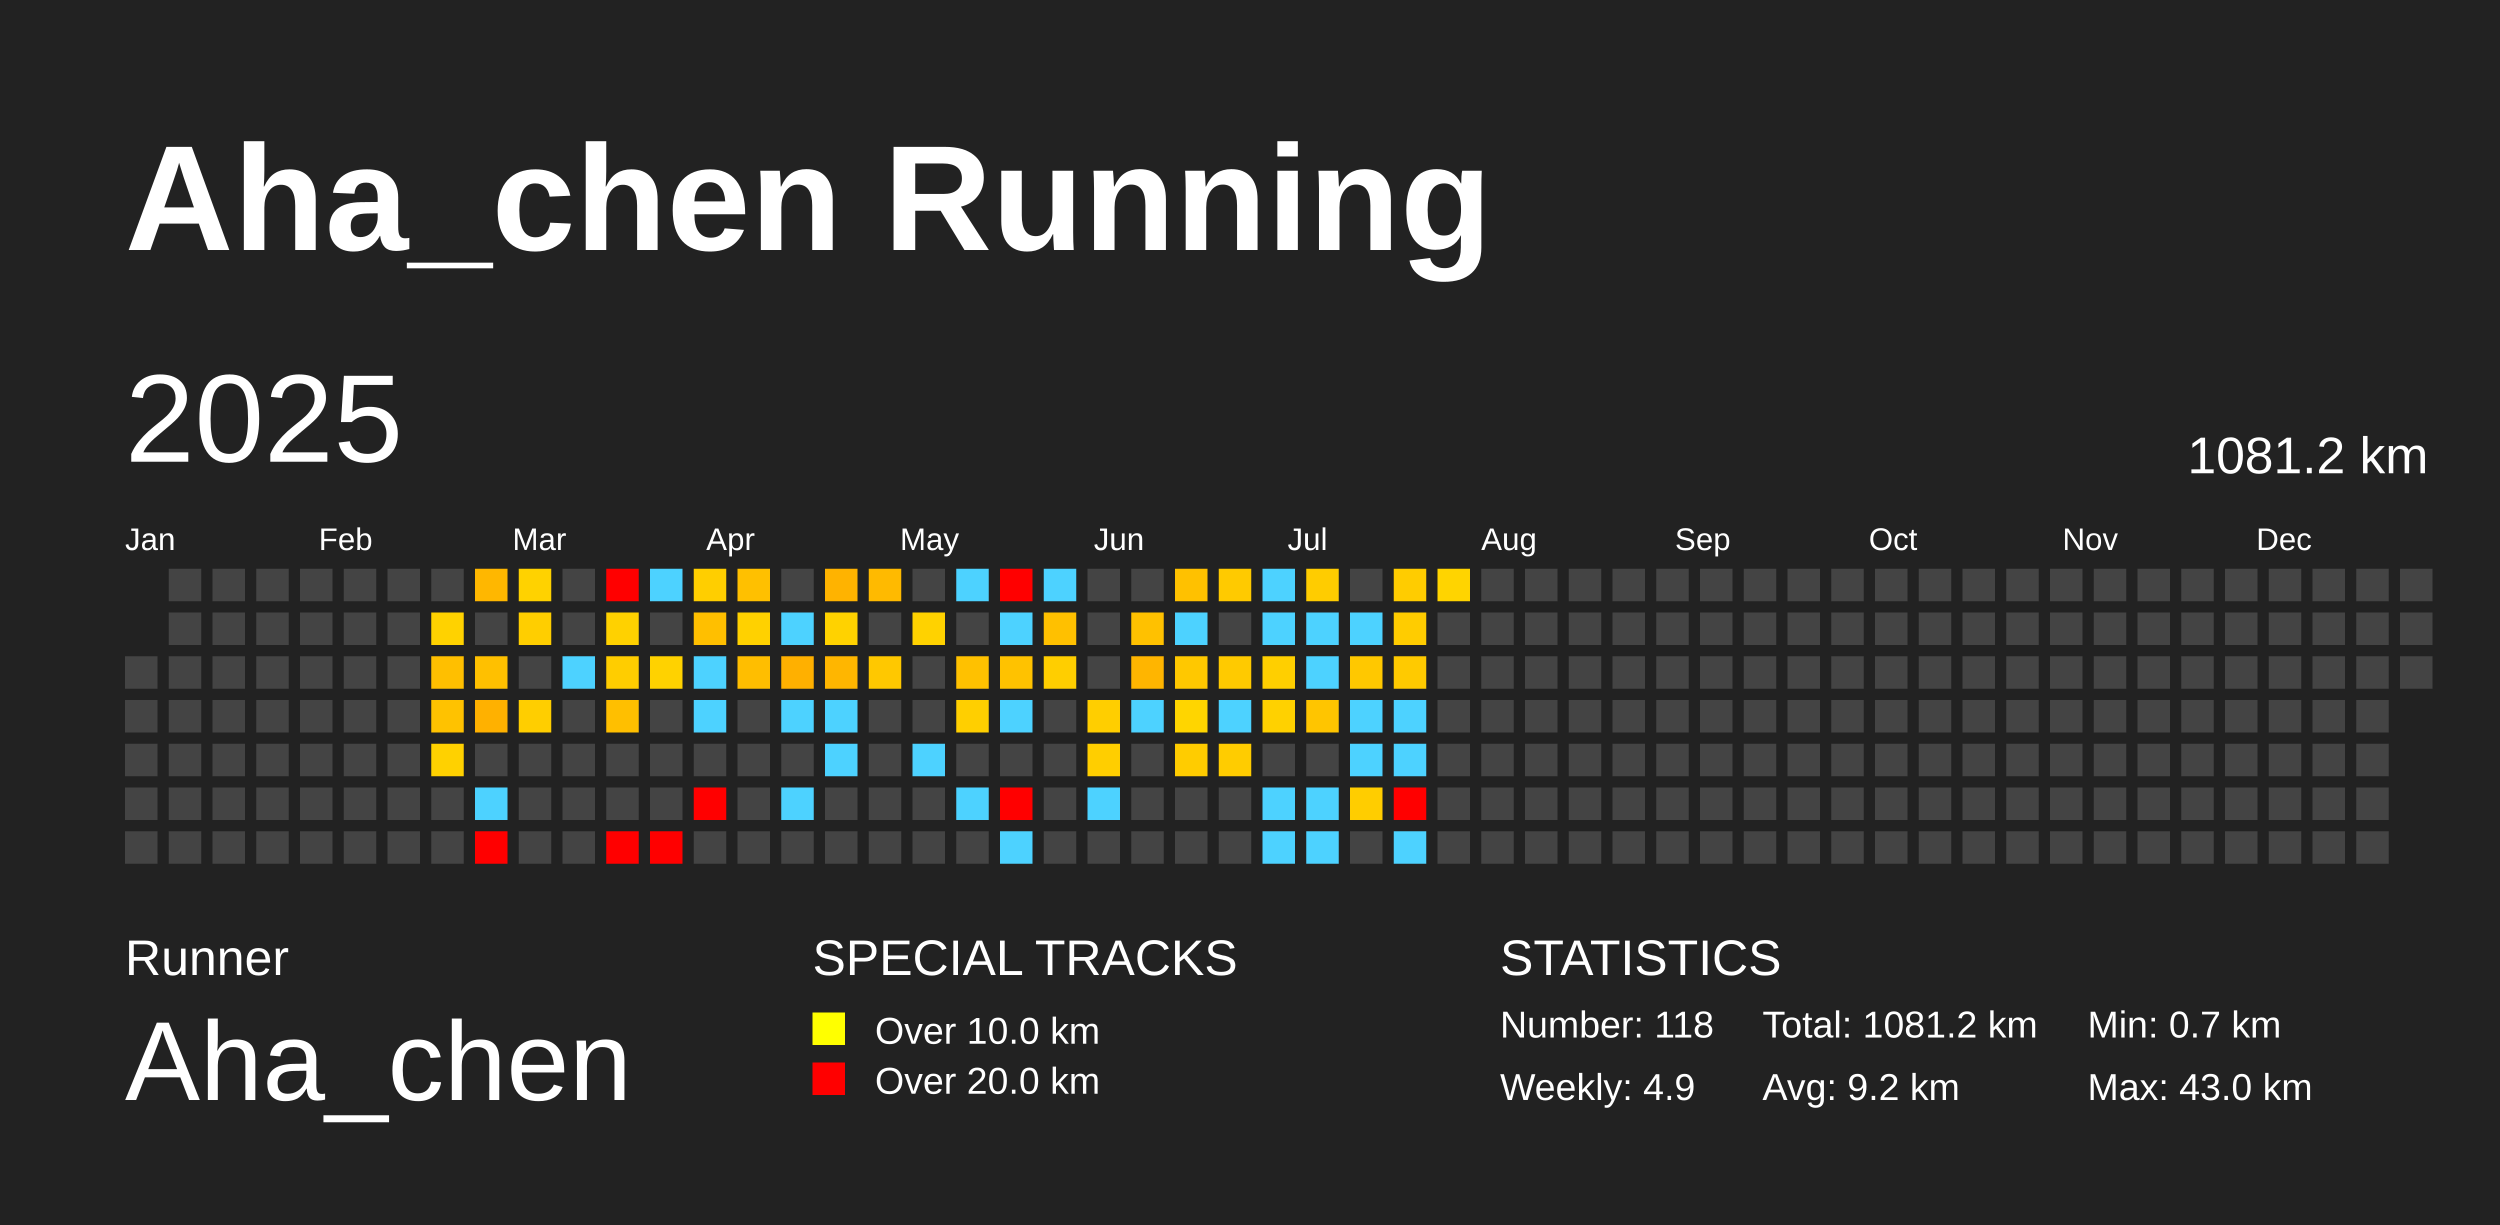
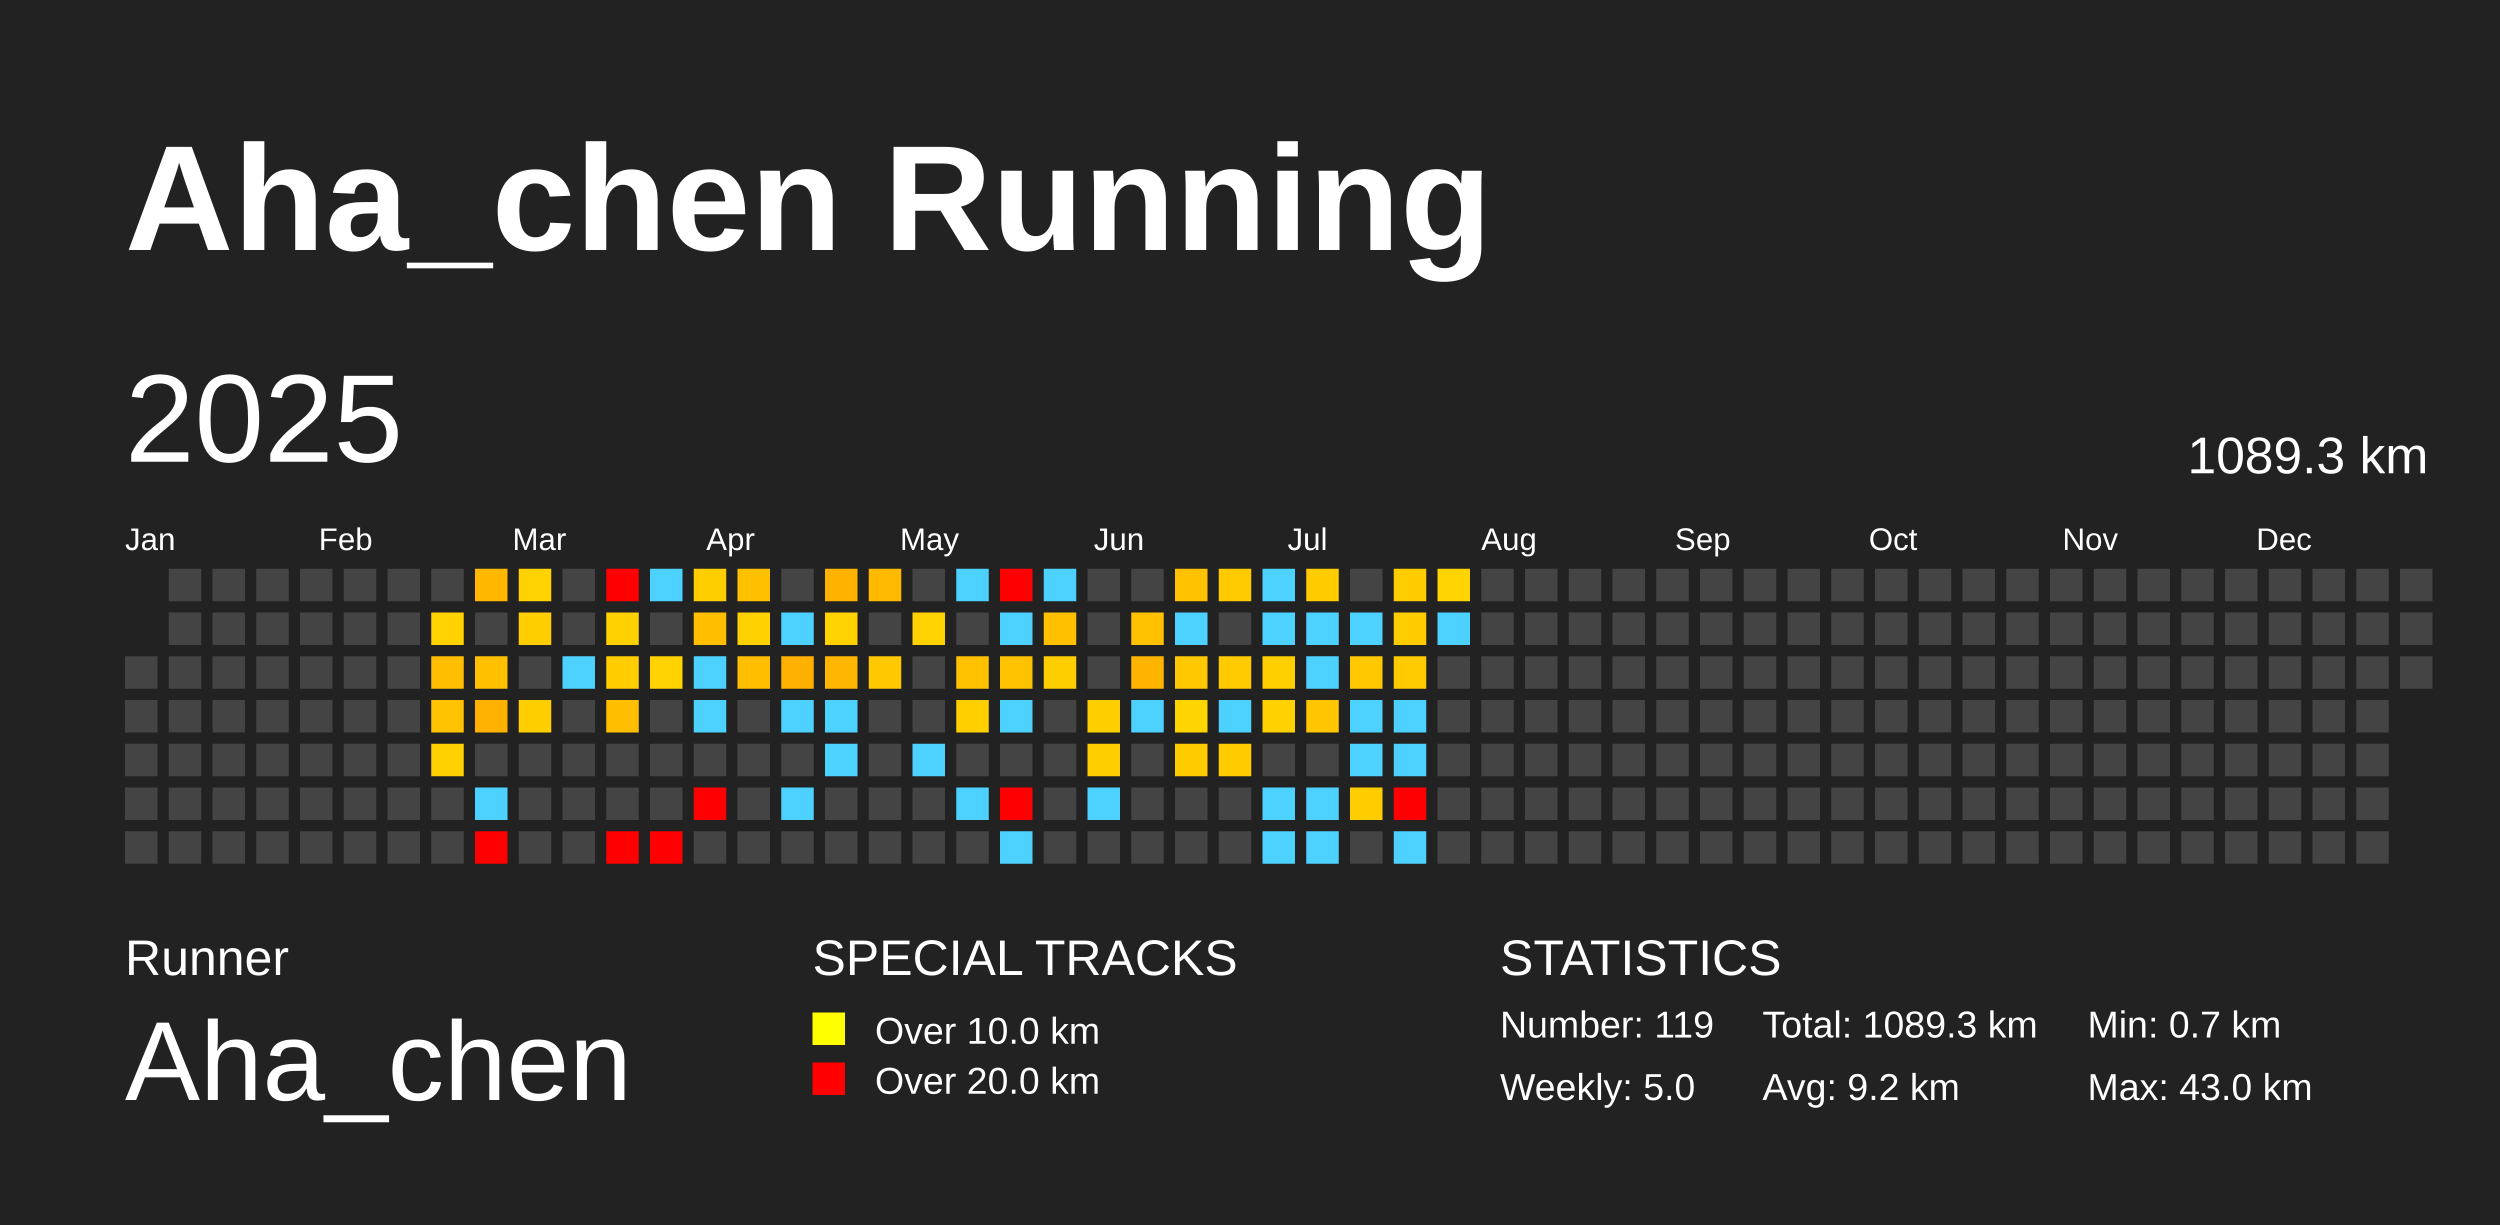
<svg xmlns="http://www.w3.org/2000/svg" baseProfile="full" height="98mm" version="1.1" viewBox="0,0,200,98" width="200mm">
  <defs />
  <rect fill="#222222" height="98" width="200" x="0" y="0" />
  <text fill="#FFFFFF" style="font-size:12px; font-family:Arial; font-weight:bold;" x="10" y="20">Aha_chen Running</text>
  <text fill="#FFFFFF" style="font-size:4px; font-family:Arial" x="10" y="78">Runner</text>
  <text fill="#FFFFFF" style="font-size:9px; font-family:Arial" x="10" y="88">Aha_chen</text>
  <text fill="#FFFFFF" style="font-size:4px; font-family:Arial" x="65" y="78">SPECIAL TRACKS</text>
  <rect fill="yellow" height="2.6" width="2.6" x="65" y="81" />
  <text fill="#FFFFFF" style="font-size:3px; font-family:Arial" x="70" y="83.5">Over 10.0 km</text>
  <rect fill="red" height="2.6" width="2.6" x="65" y="85" />
  <text fill="#FFFFFF" style="font-size:3px; font-family:Arial" x="70" y="87.5">Over 20.0 km</text>
  <text fill="#FFFFFF" style="font-size:4px; font-family:Arial" x="120" y="78">STATISTICS</text>
-   <text fill="#FFFFFF" style="font-size:3px; font-family:Arial" x="120" y="83">Number: 118</text>
-   <text fill="#FFFFFF" style="font-size:3px; font-family:Arial" x="120" y="88">Weekly: 4.9</text>
-   <text fill="#FFFFFF" style="font-size:3px; font-family:Arial" x="141" y="83">Total: 1081.2 km</text>
+   <text fill="#FFFFFF" style="font-size:3px; font-family:Arial" x="120" y="83">Number: 119</text>
+   <text fill="#FFFFFF" style="font-size:3px; font-family:Arial" x="120" y="88">Weekly: 5.0</text>
+   <text fill="#FFFFFF" style="font-size:3px; font-family:Arial" x="141" y="83">Total: 1089.3 km</text>
  <text fill="#FFFFFF" style="font-size:3px; font-family:Arial" x="141" y="88">Avg: 9.2 km</text>
  <text fill="#FFFFFF" style="font-size:3px; font-family:Arial" x="167" y="83">Min: 0.7 km</text>
  <text fill="#FFFFFF" style="font-size:3px; font-family:Arial" x="167" y="88">Max: 43.0 km</text>
  <text dominant-baseline="hanging" fill="#FFFFFF" style="font-size:10.0px; font-family:Arial;" x="10" y="30">2025</text>
-   <text dominant-baseline="hanging" fill="#FFFFFF" style="font-size:4.125px; font-family:Arial;" x="175" y="35">1081.2 km</text>
+   <text dominant-baseline="hanging" fill="#FFFFFF" style="font-size:4.125px; font-family:Arial;" x="175" y="35">1089.3 km</text>
  <text fill="#FFFFFF" style="font-size:2.5px; font-family:Arial" x="10.0" y="44">Jan</text>
  <text fill="#FFFFFF" style="font-size:2.5px; font-family:Arial" x="25.5" y="44">Feb</text>
  <text fill="#FFFFFF" style="font-size:2.5px; font-family:Arial" x="41.0" y="44">Mar</text>
  <text fill="#FFFFFF" style="font-size:2.5px; font-family:Arial" x="56.5" y="44">Apr</text>
  <text fill="#FFFFFF" style="font-size:2.5px; font-family:Arial" x="72.0" y="44">May</text>
  <text fill="#FFFFFF" style="font-size:2.5px; font-family:Arial" x="87.5" y="44">Jun</text>
  <text fill="#FFFFFF" style="font-size:2.5px; font-family:Arial" x="103.0" y="44">Jul</text>
  <text fill="#FFFFFF" style="font-size:2.5px; font-family:Arial" x="118.5" y="44">Aug</text>
  <text fill="#FFFFFF" style="font-size:2.5px; font-family:Arial" x="134.0" y="44">Sep</text>
  <text fill="#FFFFFF" style="font-size:2.5px; font-family:Arial" x="149.5" y="44">Oct</text>
  <text fill="#FFFFFF" style="font-size:2.5px; font-family:Arial" x="165.0" y="44">Nov</text>
  <text fill="#FFFFFF" style="font-size:2.5px; font-family:Arial" x="180.5" y="44">Dec</text>
  <rect fill="#444444" height="2.6" width="2.6" x="10.0" y="52.5" />
  <rect fill="#444444" height="2.6" width="2.6" x="10.0" y="56.0" />
  <rect fill="#444444" height="2.6" width="2.6" x="10.0" y="59.5" />
  <rect fill="#444444" height="2.6" width="2.6" x="10.0" y="63.0" />
  <rect fill="#444444" height="2.6" width="2.6" x="10.0" y="66.5" />
  <rect fill="#444444" height="2.6" width="2.6" x="13.5" y="45.5" />
  <rect fill="#444444" height="2.6" width="2.6" x="13.5" y="49.0" />
  <rect fill="#444444" height="2.6" width="2.6" x="13.5" y="52.5" />
  <rect fill="#444444" height="2.6" width="2.6" x="13.5" y="56.0" />
  <rect fill="#444444" height="2.6" width="2.6" x="13.5" y="59.5" />
  <rect fill="#444444" height="2.6" width="2.6" x="13.5" y="63.0" />
  <rect fill="#444444" height="2.6" width="2.6" x="13.5" y="66.5" />
  <rect fill="#444444" height="2.6" width="2.6" x="17.0" y="45.5" />
  <rect fill="#444444" height="2.6" width="2.6" x="17.0" y="49.0" />
  <rect fill="#444444" height="2.6" width="2.6" x="17.0" y="52.5" />
  <rect fill="#444444" height="2.6" width="2.6" x="17.0" y="56.0" />
  <rect fill="#444444" height="2.6" width="2.6" x="17.0" y="59.5" />
  <rect fill="#444444" height="2.6" width="2.6" x="17.0" y="63.0" />
  <rect fill="#444444" height="2.6" width="2.6" x="17.0" y="66.5" />
  <rect fill="#444444" height="2.6" width="2.6" x="20.5" y="45.5" />
  <rect fill="#444444" height="2.6" width="2.6" x="20.5" y="49.0" />
  <rect fill="#444444" height="2.6" width="2.6" x="20.5" y="52.5" />
  <rect fill="#444444" height="2.6" width="2.6" x="20.5" y="56.0" />
  <rect fill="#444444" height="2.6" width="2.6" x="20.5" y="59.5" />
  <rect fill="#444444" height="2.6" width="2.6" x="20.5" y="63.0" />
  <rect fill="#444444" height="2.6" width="2.6" x="20.5" y="66.5" />
  <rect fill="#444444" height="2.6" width="2.6" x="24.0" y="45.5" />
  <rect fill="#444444" height="2.6" width="2.6" x="24.0" y="49.0" />
  <rect fill="#444444" height="2.6" width="2.6" x="24.0" y="52.5" />
  <rect fill="#444444" height="2.6" width="2.6" x="24.0" y="56.0" />
  <rect fill="#444444" height="2.6" width="2.6" x="24.0" y="59.5" />
  <rect fill="#444444" height="2.6" width="2.6" x="24.0" y="63.0" />
  <rect fill="#444444" height="2.6" width="2.6" x="24.0" y="66.5" />
  <rect fill="#444444" height="2.6" width="2.6" x="27.5" y="45.5" />
  <rect fill="#444444" height="2.6" width="2.6" x="27.5" y="49.0" />
  <rect fill="#444444" height="2.6" width="2.6" x="27.5" y="52.5" />
  <rect fill="#444444" height="2.6" width="2.6" x="27.5" y="56.0" />
  <rect fill="#444444" height="2.6" width="2.6" x="27.5" y="59.5" />
  <rect fill="#444444" height="2.6" width="2.6" x="27.5" y="63.0" />
  <rect fill="#444444" height="2.6" width="2.6" x="27.5" y="66.5" />
  <rect fill="#444444" height="2.6" width="2.6" x="31.0" y="45.5" />
  <rect fill="#444444" height="2.6" width="2.6" x="31.0" y="49.0" />
  <rect fill="#444444" height="2.6" width="2.6" x="31.0" y="52.5" />
  <rect fill="#444444" height="2.6" width="2.6" x="31.0" y="56.0" />
  <rect fill="#444444" height="2.6" width="2.6" x="31.0" y="59.5" />
  <rect fill="#444444" height="2.6" width="2.6" x="31.0" y="63.0" />
  <rect fill="#444444" height="2.6" width="2.6" x="31.0" y="66.5" />
  <rect fill="#444444" height="2.6" width="2.6" x="34.5" y="45.5" />
  <rect fill="#ffd200" height="2.6" width="2.6" x="34.5" y="49.0" />
  <rect fill="#ffbf00" height="2.6" width="2.6" x="34.5" y="52.5" />
  <rect fill="#ffc200" height="2.6" width="2.6" x="34.5" y="56.0" />
  <rect fill="#ffd100" height="2.6" width="2.6" x="34.5" y="59.5" />
  <rect fill="#444444" height="2.6" width="2.6" x="34.5" y="63.0" />
  <rect fill="#444444" height="2.6" width="2.6" x="34.5" y="66.5" />
  <rect fill="#ffb700" height="2.6" width="2.6" x="38.0" y="45.5" />
  <rect fill="#444444" height="2.6" width="2.6" x="38.0" y="49.0" />
  <rect fill="#ffc000" height="2.6" width="2.6" x="38.0" y="52.5" />
  <rect fill="#ffb100" height="2.6" width="2.6" x="38.0" y="56.0" />
  <rect fill="#444444" height="2.6" width="2.6" x="38.0" y="59.5" />
  <rect fill="#4dd2ff" height="2.6" width="2.6" x="38.0" y="63.0" />
  <rect fill="red" height="2.6" width="2.6" x="38.0" y="66.5" />
  <rect fill="#ffd200" height="2.6" width="2.6" x="41.5" y="45.5" />
  <rect fill="#ffce00" height="2.6" width="2.6" x="41.5" y="49.0" />
  <rect fill="#444444" height="2.6" width="2.6" x="41.5" y="52.5" />
  <rect fill="#ffce00" height="2.6" width="2.6" x="41.5" y="56.0" />
  <rect fill="#444444" height="2.6" width="2.6" x="41.5" y="59.5" />
  <rect fill="#444444" height="2.6" width="2.6" x="41.5" y="63.0" />
  <rect fill="#444444" height="2.6" width="2.6" x="41.5" y="66.5" />
  <rect fill="#444444" height="2.6" width="2.6" x="45.0" y="45.5" />
  <rect fill="#444444" height="2.6" width="2.6" x="45.0" y="49.0" />
  <rect fill="#4dd2ff" height="2.6" width="2.6" x="45.0" y="52.5" />
  <rect fill="#444444" height="2.6" width="2.6" x="45.0" y="56.0" />
  <rect fill="#444444" height="2.6" width="2.6" x="45.0" y="59.5" />
  <rect fill="#444444" height="2.6" width="2.6" x="45.0" y="63.0" />
  <rect fill="#444444" height="2.6" width="2.6" x="45.0" y="66.5" />
  <rect fill="red" height="2.6" width="2.6" x="48.5" y="45.5" />
  <rect fill="#ffd100" height="2.6" width="2.6" x="48.5" y="49.0" />
  <rect fill="#ffcd00" height="2.6" width="2.6" x="48.5" y="52.5" />
  <rect fill="#ffbf00" height="2.6" width="2.6" x="48.5" y="56.0" />
  <rect fill="#444444" height="2.6" width="2.6" x="48.5" y="59.5" />
  <rect fill="#444444" height="2.6" width="2.6" x="48.5" y="63.0" />
  <rect fill="red" height="2.6" width="2.6" x="48.5" y="66.5" />
  <rect fill="#4dd2ff" height="2.6" width="2.6" x="52.0" y="45.5" />
  <rect fill="#444444" height="2.6" width="2.6" x="52.0" y="49.0" />
  <rect fill="#ffd200" height="2.6" width="2.6" x="52.0" y="52.5" />
  <rect fill="#444444" height="2.6" width="2.6" x="52.0" y="56.0" />
  <rect fill="#444444" height="2.6" width="2.6" x="52.0" y="59.5" />
  <rect fill="#444444" height="2.6" width="2.6" x="52.0" y="63.0" />
  <rect fill="red" height="2.6" width="2.6" x="52.0" y="66.5" />
  <rect fill="#ffce00" height="2.6" width="2.6" x="55.5" y="45.5" />
  <rect fill="#ffbf00" height="2.6" width="2.6" x="55.5" y="49.0" />
  <rect fill="#4dd2ff" height="2.6" width="2.6" x="55.5" y="52.5" />
  <rect fill="#4dd2ff" height="2.6" width="2.6" x="55.5" y="56.0" />
  <rect fill="#444444" height="2.6" width="2.6" x="55.5" y="59.5" />
  <rect fill="red" height="2.6" width="2.6" x="55.5" y="63.0" />
  <rect fill="#444444" height="2.6" width="2.6" x="55.5" y="66.5" />
  <rect fill="#ffc000" height="2.6" width="2.6" x="59.0" y="45.5" />
  <rect fill="#ffd100" height="2.6" width="2.6" x="59.0" y="49.0" />
  <rect fill="#ffbe00" height="2.6" width="2.6" x="59.0" y="52.5" />
  <rect fill="#444444" height="2.6" width="2.6" x="59.0" y="56.0" />
  <rect fill="#444444" height="2.6" width="2.6" x="59.0" y="59.5" />
  <rect fill="#444444" height="2.6" width="2.6" x="59.0" y="63.0" />
  <rect fill="#444444" height="2.6" width="2.6" x="59.0" y="66.5" />
  <rect fill="#444444" height="2.6" width="2.6" x="62.5" y="45.5" />
  <rect fill="#4dd2ff" height="2.6" width="2.6" x="62.5" y="49.0" />
  <rect fill="#ffb000" height="2.6" width="2.6" x="62.5" y="52.5" />
  <rect fill="#4dd2ff" height="2.6" width="2.6" x="62.5" y="56.0" />
  <rect fill="#444444" height="2.6" width="2.6" x="62.5" y="59.5" />
  <rect fill="#4dd2ff" height="2.6" width="2.6" x="62.5" y="63.0" />
  <rect fill="#444444" height="2.6" width="2.6" x="62.5" y="66.5" />
  <rect fill="#ffb300" height="2.6" width="2.6" x="66.0" y="45.5" />
  <rect fill="#ffd200" height="2.6" width="2.6" x="66.0" y="49.0" />
  <rect fill="#ffb600" height="2.6" width="2.6" x="66.0" y="52.5" />
  <rect fill="#4dd2ff" height="2.6" width="2.6" x="66.0" y="56.0" />
  <rect fill="#4dd2ff" height="2.6" width="2.6" x="66.0" y="59.5" />
  <rect fill="#444444" height="2.6" width="2.6" x="66.0" y="63.0" />
  <rect fill="#444444" height="2.6" width="2.6" x="66.0" y="66.5" />
  <rect fill="#ffba00" height="2.6" width="2.6" x="69.5" y="45.5" />
  <rect fill="#444444" height="2.6" width="2.6" x="69.5" y="49.0" />
  <rect fill="#ffc800" height="2.6" width="2.6" x="69.5" y="52.5" />
  <rect fill="#444444" height="2.6" width="2.6" x="69.5" y="56.0" />
  <rect fill="#444444" height="2.6" width="2.6" x="69.5" y="59.5" />
  <rect fill="#444444" height="2.6" width="2.6" x="69.5" y="63.0" />
  <rect fill="#444444" height="2.6" width="2.6" x="69.5" y="66.5" />
  <rect fill="#444444" height="2.6" width="2.6" x="73.0" y="45.5" />
  <rect fill="#ffd200" height="2.6" width="2.6" x="73.0" y="49.0" />
  <rect fill="#444444" height="2.6" width="2.6" x="73.0" y="52.5" />
  <rect fill="#444444" height="2.6" width="2.6" x="73.0" y="56.0" />
  <rect fill="#4dd2ff" height="2.6" width="2.6" x="73.0" y="59.5" />
  <rect fill="#444444" height="2.6" width="2.6" x="73.0" y="63.0" />
  <rect fill="#444444" height="2.6" width="2.6" x="73.0" y="66.5" />
  <rect fill="#4dd2ff" height="2.6" width="2.6" x="76.5" y="45.5" />
  <rect fill="#444444" height="2.6" width="2.6" x="76.5" y="49.0" />
  <rect fill="#ffc100" height="2.6" width="2.6" x="76.5" y="52.5" />
  <rect fill="#ffcf00" height="2.6" width="2.6" x="76.5" y="56.0" />
  <rect fill="#444444" height="2.6" width="2.6" x="76.5" y="59.5" />
  <rect fill="#4dd2ff" height="2.6" width="2.6" x="76.5" y="63.0" />
  <rect fill="#444444" height="2.6" width="2.6" x="76.5" y="66.5" />
  <rect fill="red" height="2.6" width="2.6" x="80.0" y="45.5" />
  <rect fill="#4dd2ff" height="2.6" width="2.6" x="80.0" y="49.0" />
  <rect fill="#ffc200" height="2.6" width="2.6" x="80.0" y="52.5" />
  <rect fill="#4dd2ff" height="2.6" width="2.6" x="80.0" y="56.0" />
  <rect fill="#444444" height="2.6" width="2.6" x="80.0" y="59.5" />
  <rect fill="red" height="2.6" width="2.6" x="80.0" y="63.0" />
  <rect fill="#4dd2ff" height="2.6" width="2.6" x="80.0" y="66.5" />
  <rect fill="#4dd2ff" height="2.6" width="2.6" x="83.5" y="45.5" />
  <rect fill="#ffc000" height="2.6" width="2.6" x="83.5" y="49.0" />
  <rect fill="#ffce00" height="2.6" width="2.6" x="83.5" y="52.5" />
  <rect fill="#444444" height="2.6" width="2.6" x="83.5" y="56.0" />
  <rect fill="#444444" height="2.6" width="2.6" x="83.5" y="59.5" />
  <rect fill="#444444" height="2.6" width="2.6" x="83.5" y="63.0" />
  <rect fill="#444444" height="2.6" width="2.6" x="83.5" y="66.5" />
  <rect fill="#444444" height="2.6" width="2.6" x="87.0" y="45.5" />
  <rect fill="#444444" height="2.6" width="2.6" x="87.0" y="49.0" />
  <rect fill="#444444" height="2.6" width="2.6" x="87.0" y="52.5" />
  <rect fill="#ffce00" height="2.6" width="2.6" x="87.0" y="56.0" />
  <rect fill="#ffce00" height="2.6" width="2.6" x="87.0" y="59.5" />
  <rect fill="#4dd2ff" height="2.6" width="2.6" x="87.0" y="63.0" />
  <rect fill="#444444" height="2.6" width="2.6" x="87.0" y="66.5" />
  <rect fill="#444444" height="2.6" width="2.6" x="90.5" y="45.5" />
  <rect fill="#ffc100" height="2.6" width="2.6" x="90.5" y="49.0" />
  <rect fill="#ffb500" height="2.6" width="2.6" x="90.5" y="52.5" />
  <rect fill="#4dd2ff" height="2.6" width="2.6" x="90.5" y="56.0" />
  <rect fill="#444444" height="2.6" width="2.6" x="90.5" y="59.5" />
  <rect fill="#444444" height="2.6" width="2.6" x="90.5" y="63.0" />
  <rect fill="#444444" height="2.6" width="2.6" x="90.5" y="66.5" />
  <rect fill="#ffc100" height="2.6" width="2.6" x="94.0" y="45.5" />
  <rect fill="#4dd2ff" height="2.6" width="2.6" x="94.0" y="49.0" />
  <rect fill="#ffc800" height="2.6" width="2.6" x="94.0" y="52.5" />
  <rect fill="#ffd500" height="2.6" width="2.6" x="94.0" y="56.0" />
  <rect fill="#ffcc00" height="2.6" width="2.6" x="94.0" y="59.5" />
  <rect fill="#444444" height="2.6" width="2.6" x="94.0" y="63.0" />
  <rect fill="#444444" height="2.6" width="2.6" x="94.0" y="66.5" />
  <rect fill="#ffca00" height="2.6" width="2.6" x="97.5" y="45.5" />
  <rect fill="#444444" height="2.6" width="2.6" x="97.5" y="49.0" />
  <rect fill="#ffca00" height="2.6" width="2.6" x="97.5" y="52.5" />
  <rect fill="#4dd2ff" height="2.6" width="2.6" x="97.5" y="56.0" />
  <rect fill="#ffcc00" height="2.6" width="2.6" x="97.5" y="59.5" />
  <rect fill="#444444" height="2.6" width="2.6" x="97.5" y="63.0" />
  <rect fill="#444444" height="2.6" width="2.6" x="97.5" y="66.5" />
  <rect fill="#4dd2ff" height="2.6" width="2.6" x="101.0" y="45.5" />
  <rect fill="#4dd2ff" height="2.6" width="2.6" x="101.0" y="49.0" />
  <rect fill="#ffcf00" height="2.6" width="2.6" x="101.0" y="52.5" />
  <rect fill="#ffd100" height="2.6" width="2.6" x="101.0" y="56.0" />
  <rect fill="#444444" height="2.6" width="2.6" x="101.0" y="59.5" />
  <rect fill="#4dd2ff" height="2.6" width="2.6" x="101.0" y="63.0" />
  <rect fill="#4dd2ff" height="2.6" width="2.6" x="101.0" y="66.5" />
  <rect fill="#ffcc00" height="2.6" width="2.6" x="104.5" y="45.5" />
  <rect fill="#4dd2ff" height="2.6" width="2.6" x="104.5" y="49.0" />
  <rect fill="#4dd2ff" height="2.6" width="2.6" x="104.5" y="52.5" />
  <rect fill="#ffc500" height="2.6" width="2.6" x="104.5" y="56.0" />
  <rect fill="#444444" height="2.6" width="2.6" x="104.5" y="59.5" />
  <rect fill="#4dd2ff" height="2.6" width="2.6" x="104.5" y="63.0" />
  <rect fill="#4dd2ff" height="2.6" width="2.6" x="104.5" y="66.5" />
  <rect fill="#444444" height="2.6" width="2.6" x="108.0" y="45.5" />
  <rect fill="#4dd2ff" height="2.6" width="2.6" x="108.0" y="49.0" />
  <rect fill="#ffc800" height="2.6" width="2.6" x="108.0" y="52.5" />
  <rect fill="#4dd2ff" height="2.6" width="2.6" x="108.0" y="56.0" />
  <rect fill="#4dd2ff" height="2.6" width="2.6" x="108.0" y="59.5" />
  <rect fill="#ffcd00" height="2.6" width="2.6" x="108.0" y="63.0" />
  <rect fill="#444444" height="2.6" width="2.6" x="108.0" y="66.5" />
  <rect fill="#ffcc00" height="2.6" width="2.6" x="111.5" y="45.5" />
  <rect fill="#ffcc00" height="2.6" width="2.6" x="111.5" y="49.0" />
  <rect fill="#ffca00" height="2.6" width="2.6" x="111.5" y="52.5" />
  <rect fill="#4dd2ff" height="2.6" width="2.6" x="111.5" y="56.0" />
  <rect fill="#4dd2ff" height="2.6" width="2.6" x="111.5" y="59.5" />
  <rect fill="red" height="2.6" width="2.6" x="111.5" y="63.0" />
  <rect fill="#4dd2ff" height="2.6" width="2.6" x="111.5" y="66.5" />
  <rect fill="#ffd400" height="2.6" width="2.6" x="115.0" y="45.5" />
-   <rect fill="#444444" height="2.6" width="2.6" x="115.0" y="49.0" />
+   <rect fill="#4dd2ff" height="2.6" width="2.6" x="115.0" y="49.0" />
  <rect fill="#444444" height="2.6" width="2.6" x="115.0" y="52.5" />
  <rect fill="#444444" height="2.6" width="2.6" x="115.0" y="56.0" />
  <rect fill="#444444" height="2.6" width="2.6" x="115.0" y="59.5" />
  <rect fill="#444444" height="2.6" width="2.6" x="115.0" y="63.0" />
  <rect fill="#444444" height="2.6" width="2.6" x="115.0" y="66.5" />
  <rect fill="#444444" height="2.6" width="2.6" x="118.5" y="45.5" />
  <rect fill="#444444" height="2.6" width="2.6" x="118.5" y="49.0" />
  <rect fill="#444444" height="2.6" width="2.6" x="118.5" y="52.5" />
  <rect fill="#444444" height="2.6" width="2.6" x="118.5" y="56.0" />
  <rect fill="#444444" height="2.6" width="2.6" x="118.5" y="59.5" />
  <rect fill="#444444" height="2.6" width="2.6" x="118.5" y="63.0" />
  <rect fill="#444444" height="2.6" width="2.6" x="118.5" y="66.5" />
  <rect fill="#444444" height="2.6" width="2.6" x="122.0" y="45.5" />
  <rect fill="#444444" height="2.6" width="2.6" x="122.0" y="49.0" />
  <rect fill="#444444" height="2.6" width="2.6" x="122.0" y="52.5" />
  <rect fill="#444444" height="2.6" width="2.6" x="122.0" y="56.0" />
  <rect fill="#444444" height="2.6" width="2.6" x="122.0" y="59.5" />
  <rect fill="#444444" height="2.6" width="2.6" x="122.0" y="63.0" />
  <rect fill="#444444" height="2.6" width="2.6" x="122.0" y="66.5" />
  <rect fill="#444444" height="2.6" width="2.6" x="125.5" y="45.5" />
  <rect fill="#444444" height="2.6" width="2.6" x="125.5" y="49.0" />
  <rect fill="#444444" height="2.6" width="2.6" x="125.5" y="52.5" />
  <rect fill="#444444" height="2.6" width="2.6" x="125.5" y="56.0" />
  <rect fill="#444444" height="2.6" width="2.6" x="125.5" y="59.5" />
  <rect fill="#444444" height="2.6" width="2.6" x="125.5" y="63.0" />
  <rect fill="#444444" height="2.6" width="2.6" x="125.5" y="66.5" />
  <rect fill="#444444" height="2.6" width="2.6" x="129.0" y="45.5" />
  <rect fill="#444444" height="2.6" width="2.6" x="129.0" y="49.0" />
  <rect fill="#444444" height="2.6" width="2.6" x="129.0" y="52.5" />
  <rect fill="#444444" height="2.6" width="2.6" x="129.0" y="56.0" />
  <rect fill="#444444" height="2.6" width="2.6" x="129.0" y="59.5" />
  <rect fill="#444444" height="2.6" width="2.6" x="129.0" y="63.0" />
  <rect fill="#444444" height="2.6" width="2.6" x="129.0" y="66.5" />
  <rect fill="#444444" height="2.6" width="2.6" x="132.5" y="45.5" />
  <rect fill="#444444" height="2.6" width="2.6" x="132.5" y="49.0" />
  <rect fill="#444444" height="2.6" width="2.6" x="132.5" y="52.5" />
  <rect fill="#444444" height="2.6" width="2.6" x="132.5" y="56.0" />
  <rect fill="#444444" height="2.6" width="2.6" x="132.5" y="59.5" />
  <rect fill="#444444" height="2.6" width="2.6" x="132.5" y="63.0" />
  <rect fill="#444444" height="2.6" width="2.6" x="132.5" y="66.5" />
  <rect fill="#444444" height="2.6" width="2.6" x="136.0" y="45.5" />
  <rect fill="#444444" height="2.6" width="2.6" x="136.0" y="49.0" />
  <rect fill="#444444" height="2.6" width="2.6" x="136.0" y="52.5" />
  <rect fill="#444444" height="2.6" width="2.6" x="136.0" y="56.0" />
  <rect fill="#444444" height="2.6" width="2.6" x="136.0" y="59.5" />
  <rect fill="#444444" height="2.6" width="2.6" x="136.0" y="63.0" />
  <rect fill="#444444" height="2.6" width="2.6" x="136.0" y="66.5" />
  <rect fill="#444444" height="2.6" width="2.6" x="139.5" y="45.5" />
  <rect fill="#444444" height="2.6" width="2.6" x="139.5" y="49.0" />
  <rect fill="#444444" height="2.6" width="2.6" x="139.5" y="52.5" />
  <rect fill="#444444" height="2.6" width="2.6" x="139.5" y="56.0" />
  <rect fill="#444444" height="2.6" width="2.6" x="139.5" y="59.5" />
  <rect fill="#444444" height="2.6" width="2.6" x="139.5" y="63.0" />
  <rect fill="#444444" height="2.6" width="2.6" x="139.5" y="66.5" />
  <rect fill="#444444" height="2.6" width="2.6" x="143.0" y="45.5" />
  <rect fill="#444444" height="2.6" width="2.6" x="143.0" y="49.0" />
  <rect fill="#444444" height="2.6" width="2.6" x="143.0" y="52.5" />
  <rect fill="#444444" height="2.6" width="2.6" x="143.0" y="56.0" />
  <rect fill="#444444" height="2.6" width="2.6" x="143.0" y="59.5" />
  <rect fill="#444444" height="2.6" width="2.6" x="143.0" y="63.0" />
  <rect fill="#444444" height="2.6" width="2.6" x="143.0" y="66.5" />
  <rect fill="#444444" height="2.6" width="2.6" x="146.5" y="45.5" />
  <rect fill="#444444" height="2.6" width="2.6" x="146.5" y="49.0" />
  <rect fill="#444444" height="2.6" width="2.6" x="146.5" y="52.5" />
  <rect fill="#444444" height="2.6" width="2.6" x="146.5" y="56.0" />
  <rect fill="#444444" height="2.6" width="2.6" x="146.5" y="59.5" />
  <rect fill="#444444" height="2.6" width="2.6" x="146.5" y="63.0" />
  <rect fill="#444444" height="2.6" width="2.6" x="146.5" y="66.5" />
  <rect fill="#444444" height="2.6" width="2.6" x="150.0" y="45.5" />
  <rect fill="#444444" height="2.6" width="2.6" x="150.0" y="49.0" />
  <rect fill="#444444" height="2.6" width="2.6" x="150.0" y="52.5" />
  <rect fill="#444444" height="2.6" width="2.6" x="150.0" y="56.0" />
  <rect fill="#444444" height="2.6" width="2.6" x="150.0" y="59.5" />
  <rect fill="#444444" height="2.6" width="2.6" x="150.0" y="63.0" />
  <rect fill="#444444" height="2.6" width="2.6" x="150.0" y="66.5" />
  <rect fill="#444444" height="2.6" width="2.6" x="153.5" y="45.5" />
  <rect fill="#444444" height="2.6" width="2.6" x="153.5" y="49.0" />
  <rect fill="#444444" height="2.6" width="2.6" x="153.5" y="52.5" />
  <rect fill="#444444" height="2.6" width="2.6" x="153.5" y="56.0" />
  <rect fill="#444444" height="2.6" width="2.6" x="153.5" y="59.5" />
  <rect fill="#444444" height="2.6" width="2.6" x="153.5" y="63.0" />
  <rect fill="#444444" height="2.6" width="2.6" x="153.5" y="66.5" />
  <rect fill="#444444" height="2.6" width="2.6" x="157.0" y="45.5" />
  <rect fill="#444444" height="2.6" width="2.6" x="157.0" y="49.0" />
  <rect fill="#444444" height="2.6" width="2.6" x="157.0" y="52.5" />
  <rect fill="#444444" height="2.6" width="2.6" x="157.0" y="56.0" />
  <rect fill="#444444" height="2.6" width="2.6" x="157.0" y="59.5" />
  <rect fill="#444444" height="2.6" width="2.6" x="157.0" y="63.0" />
  <rect fill="#444444" height="2.6" width="2.6" x="157.0" y="66.5" />
  <rect fill="#444444" height="2.6" width="2.6" x="160.5" y="45.5" />
  <rect fill="#444444" height="2.6" width="2.6" x="160.5" y="49.0" />
  <rect fill="#444444" height="2.6" width="2.6" x="160.5" y="52.5" />
  <rect fill="#444444" height="2.6" width="2.6" x="160.5" y="56.0" />
  <rect fill="#444444" height="2.6" width="2.6" x="160.5" y="59.5" />
  <rect fill="#444444" height="2.6" width="2.6" x="160.5" y="63.0" />
  <rect fill="#444444" height="2.6" width="2.6" x="160.5" y="66.5" />
  <rect fill="#444444" height="2.6" width="2.6" x="164.0" y="45.5" />
  <rect fill="#444444" height="2.6" width="2.6" x="164.0" y="49.0" />
  <rect fill="#444444" height="2.6" width="2.6" x="164.0" y="52.5" />
  <rect fill="#444444" height="2.6" width="2.6" x="164.0" y="56.0" />
  <rect fill="#444444" height="2.6" width="2.6" x="164.0" y="59.5" />
  <rect fill="#444444" height="2.6" width="2.6" x="164.0" y="63.0" />
  <rect fill="#444444" height="2.6" width="2.6" x="164.0" y="66.5" />
  <rect fill="#444444" height="2.6" width="2.6" x="167.5" y="45.5" />
  <rect fill="#444444" height="2.6" width="2.6" x="167.5" y="49.0" />
  <rect fill="#444444" height="2.6" width="2.6" x="167.5" y="52.5" />
  <rect fill="#444444" height="2.6" width="2.6" x="167.5" y="56.0" />
  <rect fill="#444444" height="2.6" width="2.6" x="167.5" y="59.5" />
  <rect fill="#444444" height="2.6" width="2.6" x="167.5" y="63.0" />
  <rect fill="#444444" height="2.6" width="2.6" x="167.5" y="66.5" />
  <rect fill="#444444" height="2.6" width="2.6" x="171.0" y="45.5" />
  <rect fill="#444444" height="2.6" width="2.6" x="171.0" y="49.0" />
  <rect fill="#444444" height="2.6" width="2.6" x="171.0" y="52.5" />
  <rect fill="#444444" height="2.6" width="2.6" x="171.0" y="56.0" />
  <rect fill="#444444" height="2.6" width="2.6" x="171.0" y="59.5" />
  <rect fill="#444444" height="2.6" width="2.6" x="171.0" y="63.0" />
  <rect fill="#444444" height="2.6" width="2.6" x="171.0" y="66.5" />
  <rect fill="#444444" height="2.6" width="2.6" x="174.5" y="45.5" />
  <rect fill="#444444" height="2.6" width="2.6" x="174.5" y="49.0" />
  <rect fill="#444444" height="2.6" width="2.6" x="174.5" y="52.5" />
  <rect fill="#444444" height="2.6" width="2.6" x="174.5" y="56.0" />
  <rect fill="#444444" height="2.6" width="2.6" x="174.5" y="59.5" />
  <rect fill="#444444" height="2.6" width="2.6" x="174.5" y="63.0" />
  <rect fill="#444444" height="2.6" width="2.6" x="174.5" y="66.5" />
  <rect fill="#444444" height="2.6" width="2.6" x="178.0" y="45.5" />
  <rect fill="#444444" height="2.6" width="2.6" x="178.0" y="49.0" />
  <rect fill="#444444" height="2.6" width="2.6" x="178.0" y="52.5" />
  <rect fill="#444444" height="2.6" width="2.6" x="178.0" y="56.0" />
  <rect fill="#444444" height="2.6" width="2.6" x="178.0" y="59.5" />
  <rect fill="#444444" height="2.6" width="2.6" x="178.0" y="63.0" />
  <rect fill="#444444" height="2.6" width="2.6" x="178.0" y="66.5" />
  <rect fill="#444444" height="2.6" width="2.6" x="181.5" y="45.5" />
  <rect fill="#444444" height="2.6" width="2.6" x="181.5" y="49.0" />
  <rect fill="#444444" height="2.6" width="2.6" x="181.5" y="52.5" />
  <rect fill="#444444" height="2.6" width="2.6" x="181.5" y="56.0" />
  <rect fill="#444444" height="2.6" width="2.6" x="181.5" y="59.5" />
  <rect fill="#444444" height="2.6" width="2.6" x="181.5" y="63.0" />
  <rect fill="#444444" height="2.6" width="2.6" x="181.5" y="66.5" />
  <rect fill="#444444" height="2.6" width="2.6" x="185.0" y="45.5" />
  <rect fill="#444444" height="2.6" width="2.6" x="185.0" y="49.0" />
  <rect fill="#444444" height="2.6" width="2.6" x="185.0" y="52.5" />
  <rect fill="#444444" height="2.6" width="2.6" x="185.0" y="56.0" />
  <rect fill="#444444" height="2.6" width="2.6" x="185.0" y="59.5" />
  <rect fill="#444444" height="2.6" width="2.6" x="185.0" y="63.0" />
  <rect fill="#444444" height="2.6" width="2.6" x="185.0" y="66.5" />
  <rect fill="#444444" height="2.6" width="2.6" x="188.5" y="45.5" />
  <rect fill="#444444" height="2.6" width="2.6" x="188.5" y="49.0" />
  <rect fill="#444444" height="2.6" width="2.6" x="188.5" y="52.5" />
  <rect fill="#444444" height="2.6" width="2.6" x="188.5" y="56.0" />
  <rect fill="#444444" height="2.6" width="2.6" x="188.5" y="59.5" />
  <rect fill="#444444" height="2.6" width="2.6" x="188.5" y="63.0" />
  <rect fill="#444444" height="2.6" width="2.6" x="188.5" y="66.5" />
  <rect fill="#444444" height="2.6" width="2.6" x="192.0" y="45.5" />
  <rect fill="#444444" height="2.6" width="2.6" x="192.0" y="49.0" />
  <rect fill="#444444" height="2.6" width="2.6" x="192.0" y="52.5" />
</svg>
